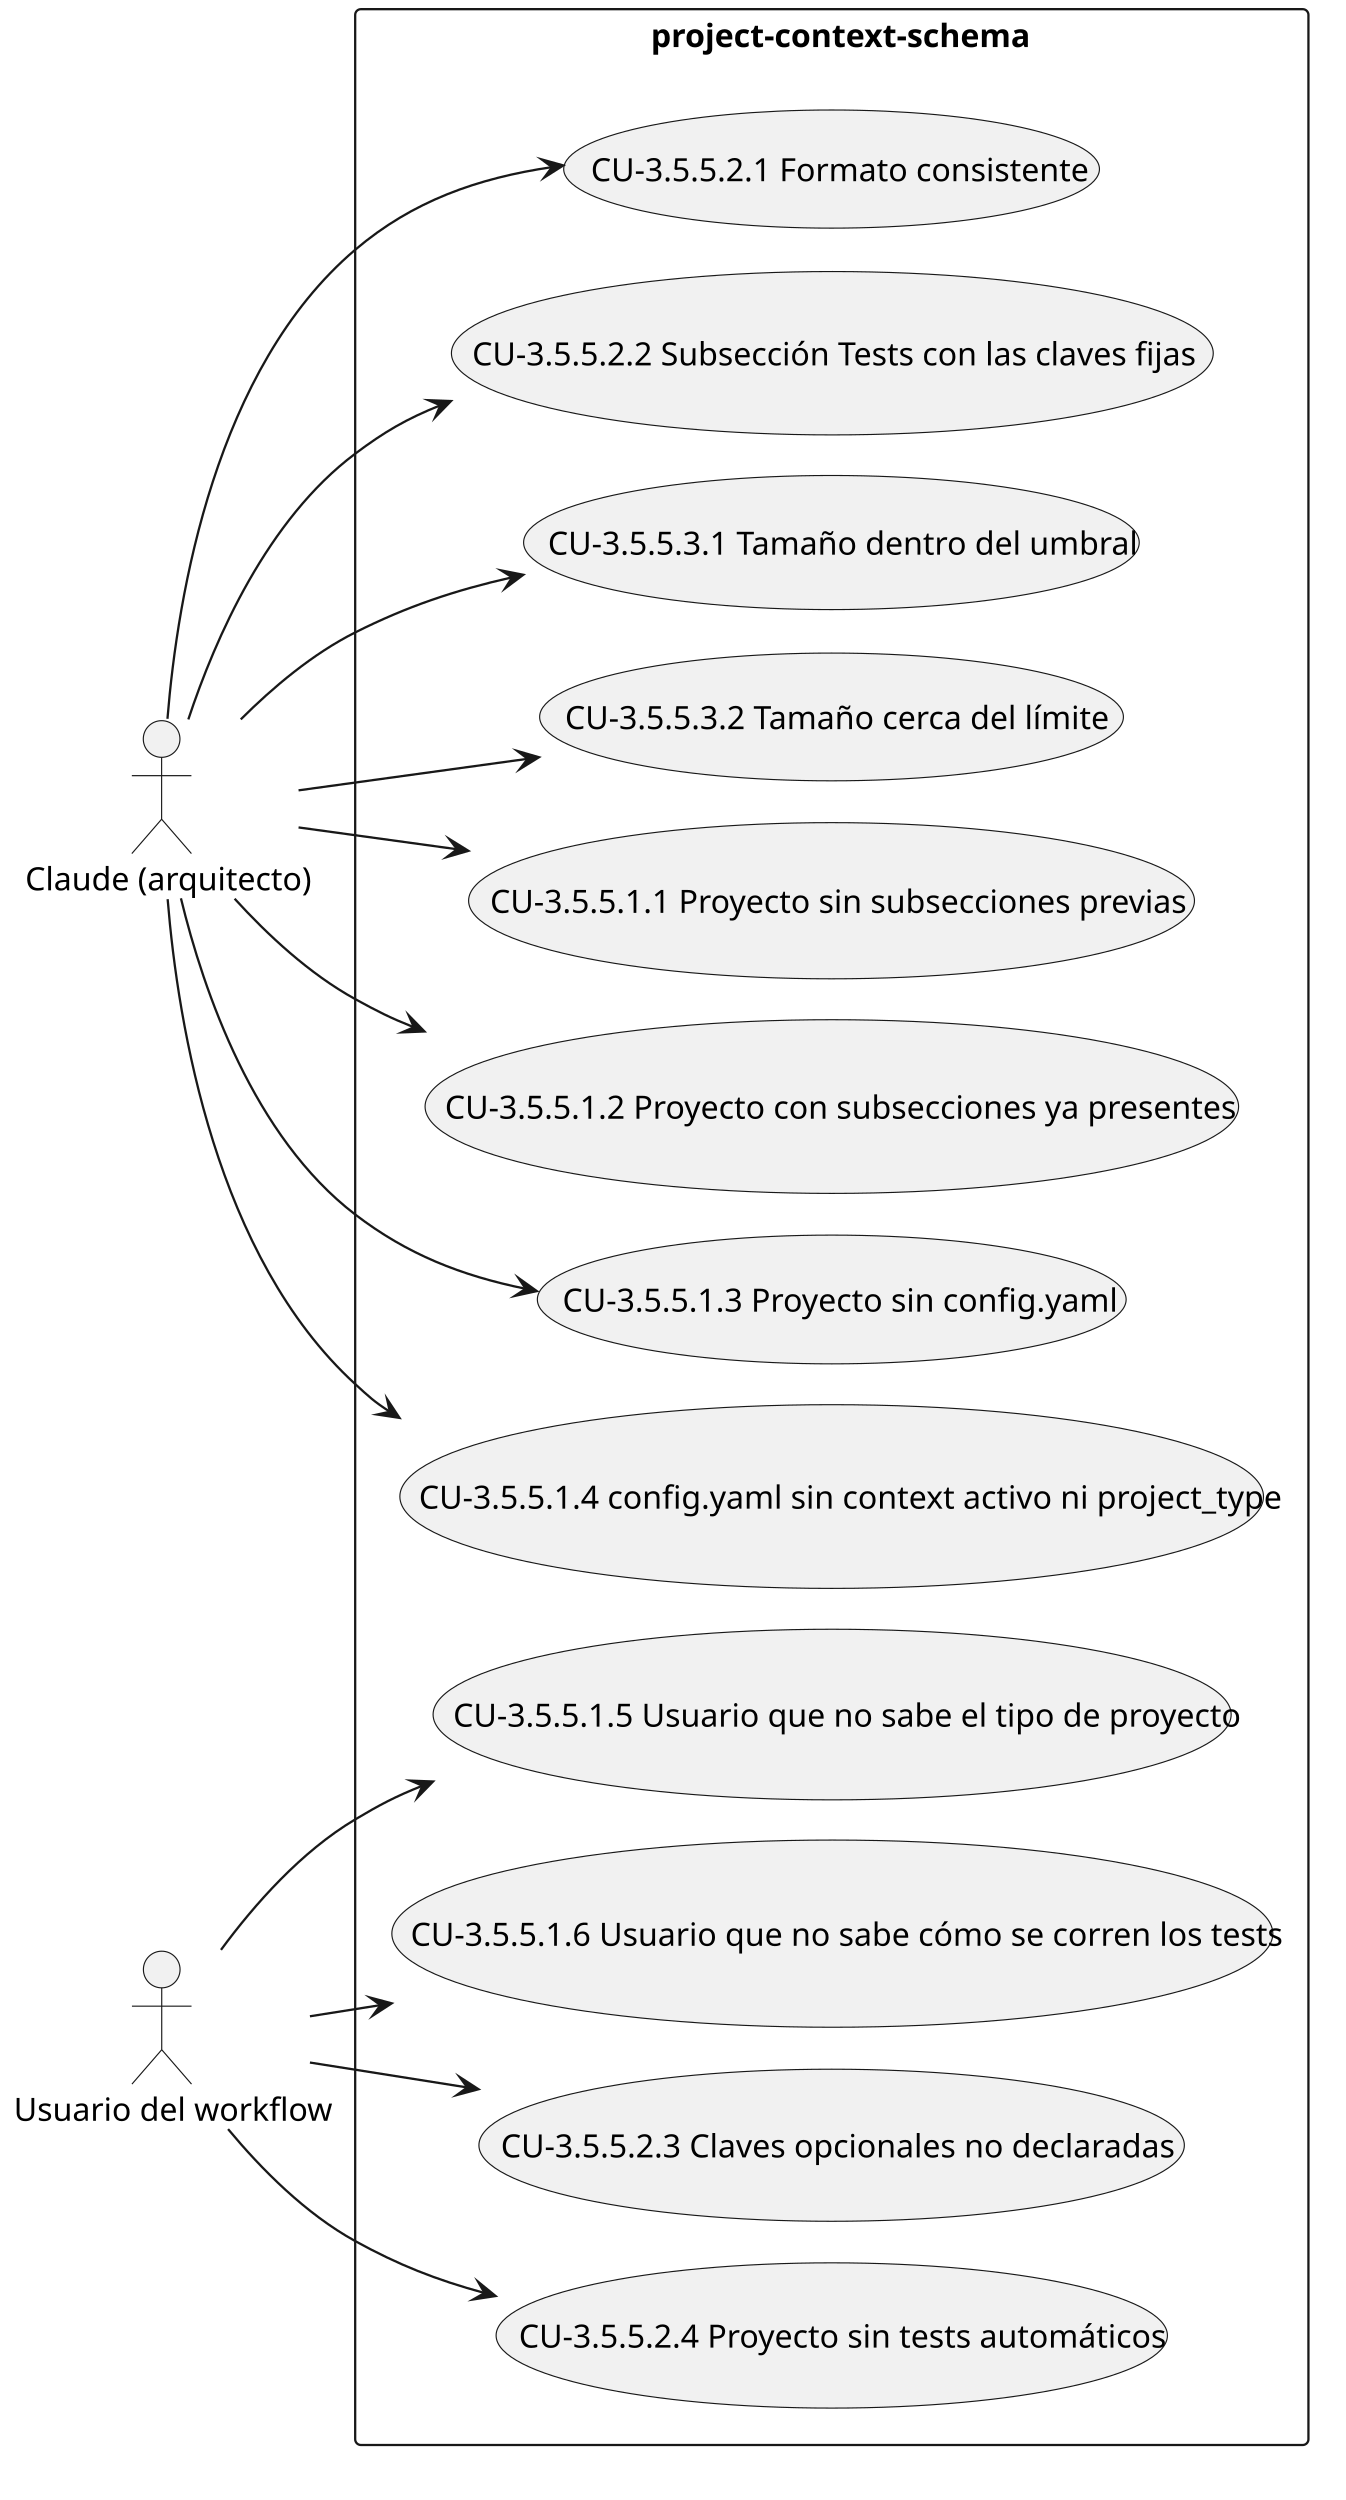
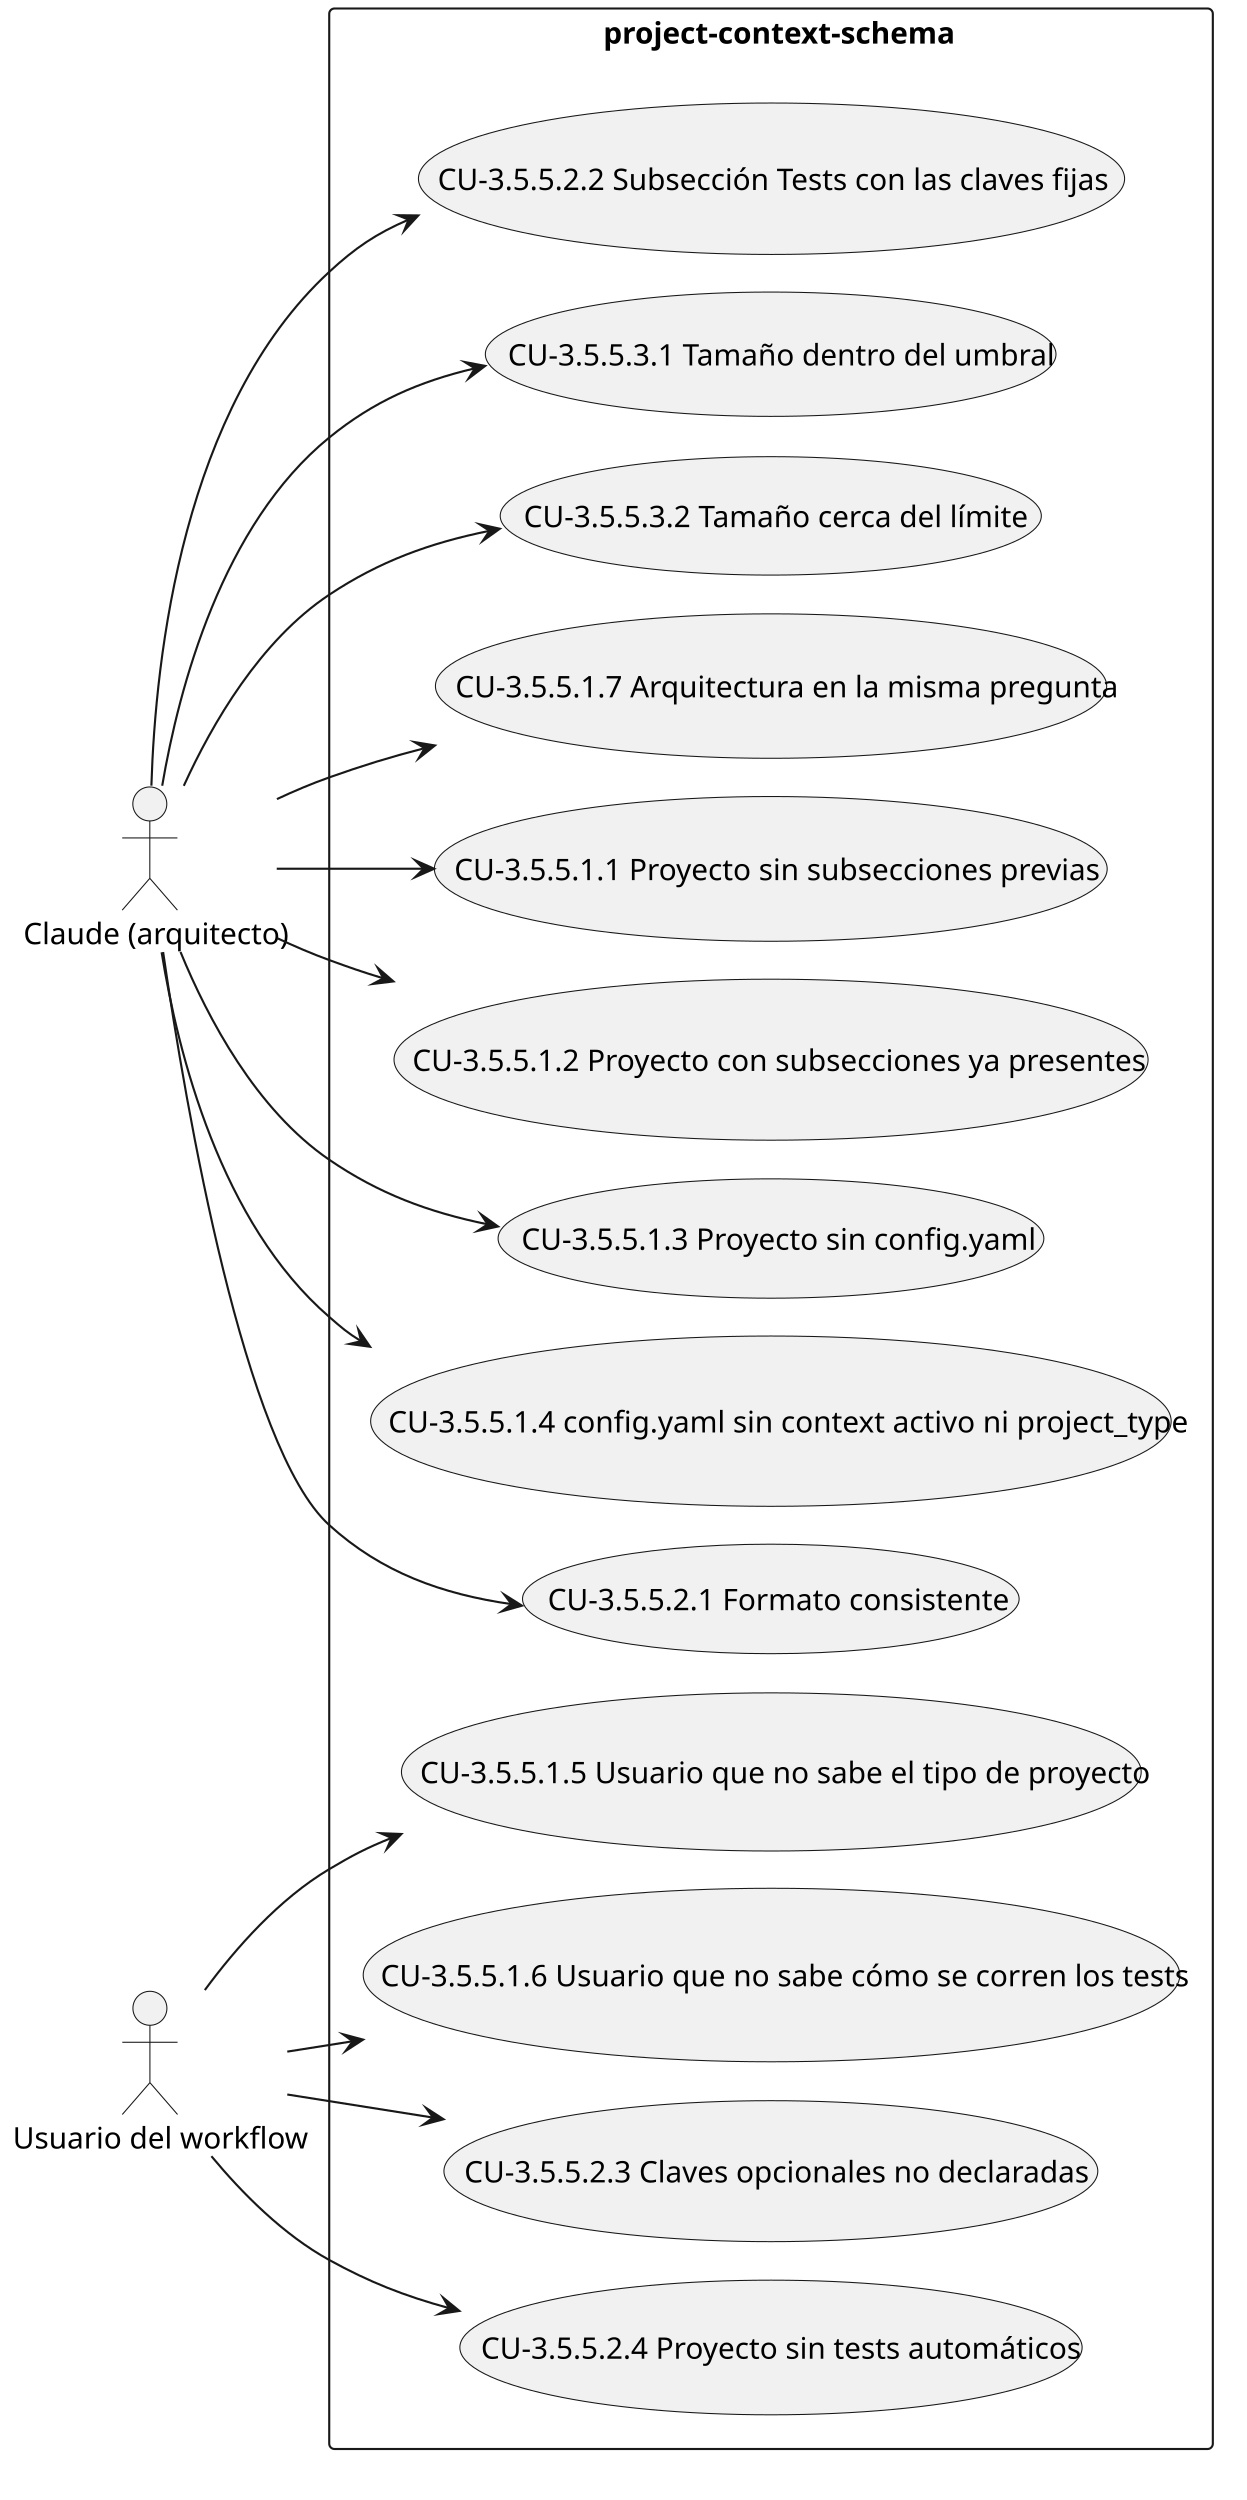
- <svg xmlns="http://www.w3.org/2000/svg" version="1.1" data-diagram-type="DESCRIPTION" style="width:587px;height:1091px;background:#FFFFFF;" width="587px" height="1091px" viewBox="0 0 587 1091" zoomAndPan="magnify" preserveAspectRatio="none" contentStyleType="text/css">
+ <svg xmlns="http://www.w3.org/2000/svg" version="1.1" data-diagram-type="DESCRIPTION" style="width:587px;height:1177px;background:#FFFFFF;" width="587px" height="1177px" viewBox="0 0 587 1177" zoomAndPan="magnify" preserveAspectRatio="none" contentStyleType="text/css">
  <defs />
  <g font-family="sans-serif" lengthAdjust="spacing">
    <g class="cluster" data-qualified-name="project-context-schema" id="ent0003" data-source-line="5">
-       <rect x="155" y="4" width="416" height="1063" fill="none" style="stroke:#181818;stroke-width:1;" rx="2.5" ry="2.5" />
+       <rect x="155" y="4" width="416" height="1149" fill="none" style="stroke:#181818;stroke-width:1;" rx="2.5" ry="2.5" />
      <text x="284.035" y="20.533" fill="#000" font-size="14" textLength="157.931" font-weight="700">project-context-schema</text>
    </g>
    <g class="entity" data-qualified-name="A1" id="ent0001" data-source-line="3">
-       <ellipse cx="70.531" cy="322.5" rx="8" ry="8" fill="#F1F1F1" style="stroke:#181818;stroke-width:0.5;" />
-       <path d="M70.531,330.5 L70.531,357.5 M57.531,338.5 L83.531,338.5 M70.531,357.5 L57.531,372.5 M70.531,357.5 L83.531,372.5" style="stroke:#181818;stroke-width:0.5;" fill="none" />
-       <text x="11" y="388.533" fill="#000" font-size="14" textLength="119.062">Claude (arquitecto)</text>
+       <ellipse cx="70.531" cy="378.5" rx="8" ry="8" fill="#F1F1F1" style="stroke:#181818;stroke-width:0.5;" />
+       <path d="M70.531,386.5 L70.531,413.5 M57.531,394.5 L83.531,394.5 M70.531,413.5 L57.531,428.5 M70.531,413.5 L83.531,428.5" style="stroke:#181818;stroke-width:0.5;" fill="none" />
+       <text x="11" y="444.533" fill="#000" font-size="14" textLength="119.062">Claude (arquitecto)</text>
    </g>
    <g class="entity" data-qualified-name="A2" id="ent0002" data-source-line="4">
-       <ellipse cx="70.579" cy="859.5" rx="8" ry="8" fill="#F1F1F1" style="stroke:#181818;stroke-width:0.5;" />
-       <path d="M70.579,867.5 L70.579,894.5 M57.579,875.5 L83.579,875.5 M70.579,894.5 L57.579,909.5 M70.579,894.5 L83.579,909.5" style="stroke:#181818;stroke-width:0.5;" fill="none" />
-       <text x="6" y="925.533" fill="#000" font-size="14" textLength="129.158">Usuario del workflow</text>
+       <ellipse cx="70.579" cy="945.5" rx="8" ry="8" fill="#F1F1F1" style="stroke:#181818;stroke-width:0.5;" />
+       <path d="M70.579,953.5 L70.579,980.5 M57.579,961.5 L83.579,961.5 M70.579,980.5 L57.579,995.5 M70.579,980.5 L83.579,995.5" style="stroke:#181818;stroke-width:0.5;" fill="none" />
+       <text x="6" y="1011.533" fill="#000" font-size="14" textLength="129.158">Usuario del workflow</text>
    </g>
    <g class="entity" data-qualified-name="project-context-schema.UC_3_5_5_1_1" id="ent0004" data-source-line="6">
-       <ellipse cx="362.883" cy="393.077" rx="158.383" ry="34.077" fill="#F1F1F1" style="stroke:#181818;stroke-width:0.5;" />
-       <text x="213.867" y="398.381" fill="#000" font-size="14" textLength="298.033">CU-3.5.5.1.1 Proyecto sin subsecciones previas</text>
+       <ellipse cx="362.883" cy="409.077" rx="158.383" ry="34.077" fill="#F1F1F1" style="stroke:#181818;stroke-width:0.5;" />
+       <text x="213.867" y="414.381" fill="#000" font-size="14" textLength="298.033">CU-3.5.5.1.1 Proyecto sin subsecciones previas</text>
    </g>
    <g class="entity" data-qualified-name="project-context-schema.UC_3_5_5_1_2" id="ent0005" data-source-line="7">
-       <ellipse cx="363.012" cy="482.902" rx="177.512" ry="37.902" fill="#F1F1F1" style="stroke:#181818;stroke-width:0.5;" />
-       <text x="194.144" y="488.207" fill="#000" font-size="14" textLength="337.736">CU-3.5.5.1.2 Proyecto con subsecciones ya presentes</text>
+       <ellipse cx="363.012" cy="498.902" rx="177.512" ry="37.902" fill="#F1F1F1" style="stroke:#181818;stroke-width:0.5;" />
+       <text x="194.144" y="504.207" fill="#000" font-size="14" textLength="337.736">CU-3.5.5.1.2 Proyecto con subsecciones ya presentes</text>
    </g>
    <g class="entity" data-qualified-name="project-context-schema.UC_3_5_5_1_3" id="ent0006" data-source-line="8">
-       <ellipse cx="362.973" cy="567.095" rx="128.473" ry="28.095" fill="#F1F1F1" style="stroke:#181818;stroke-width:0.5;" />
-       <text x="245.477" y="572.399" fill="#000" font-size="14" textLength="234.992">CU-3.5.5.1.3 Proyecto sin config.yaml</text>
+       <ellipse cx="362.973" cy="583.095" rx="128.473" ry="28.095" fill="#F1F1F1" style="stroke:#181818;stroke-width:0.5;" />
+       <text x="245.477" y="588.399" fill="#000" font-size="14" textLength="234.992">CU-3.5.5.1.3 Proyecto sin config.yaml</text>
    </g>
    <g class="entity" data-qualified-name="project-context-schema.UC_3_5_5_1_4" id="ent0007" data-source-line="9">
-       <ellipse cx="362.945" cy="653.089" rx="188.445" ry="40.089" fill="#F1F1F1" style="stroke:#181818;stroke-width:0.5;" />
-       <text x="182.801" y="658.394" fill="#000" font-size="14" textLength="360.288">CU-3.5.5.1.4 config.yaml sin context activo ni project_type</text>
+       <ellipse cx="362.945" cy="669.089" rx="188.445" ry="40.089" fill="#F1F1F1" style="stroke:#181818;stroke-width:0.5;" />
+       <text x="182.801" y="674.394" fill="#000" font-size="14" textLength="360.288">CU-3.5.5.1.4 config.yaml sin context activo ni project_type</text>
    </g>
    <g class="entity" data-qualified-name="project-context-schema.UC_3_5_5_1_5" id="ent0008" data-source-line="10">
-       <ellipse cx="363.138" cy="748.228" rx="174.138" ry="37.228" fill="#F1F1F1" style="stroke:#181818;stroke-width:0.5;" />
-       <text x="197.759" y="753.532" fill="#000" font-size="14" textLength="330.757">CU-3.5.5.1.5 Usuario que no sabe el tipo de proyecto</text>
+       <ellipse cx="363.138" cy="834.228" rx="174.138" ry="37.228" fill="#F1F1F1" style="stroke:#181818;stroke-width:0.5;" />
+       <text x="197.759" y="839.532" fill="#000" font-size="14" textLength="330.757">CU-3.5.5.1.5 Usuario que no sabe el tipo de proyecto</text>
    </g>
    <g class="entity" data-qualified-name="project-context-schema.UC_3_5_5_1_6" id="ent0009" data-source-line="11">
-       <ellipse cx="363.229" cy="843.846" rx="192.229" ry="40.846" fill="#F1F1F1" style="stroke:#181818;stroke-width:0.5;" />
-       <text x="179.192" y="849.151" fill="#000" font-size="14" textLength="368.074">CU-3.5.5.1.6 Usuario que no sabe cómo se corren los tests</text>
+       <ellipse cx="363.229" cy="929.846" rx="192.229" ry="40.846" fill="#F1F1F1" style="stroke:#181818;stroke-width:0.5;" />
+       <text x="179.192" y="935.151" fill="#000" font-size="14" textLength="368.074">CU-3.5.5.1.6 Usuario que no sabe cómo se corren los tests</text>
    </g>
    <g class="entity" data-qualified-name="project-context-schema.UC_3_5_5_2_1" id="ent0010" data-source-line="12">
-       <ellipse cx="362.9" cy="73.78" rx="116.9" ry="25.78" fill="#F1F1F1" style="stroke:#181818;stroke-width:0.5;" />
-       <text x="257.852" y="79.085" fill="#000" font-size="14" textLength="210.096">CU-3.5.5.2.1 Formato consistente</text>
+       <ellipse cx="362.9" cy="752.78" rx="116.9" ry="25.78" fill="#F1F1F1" style="stroke:#181818;stroke-width:0.5;" />
+       <text x="257.852" y="758.085" fill="#000" font-size="14" textLength="210.096">CU-3.5.5.2.1 Formato consistente</text>
    </g>
    <g class="entity" data-qualified-name="project-context-schema.UC_3_5_5_2_2" id="ent0011" data-source-line="13">
-       <ellipse cx="363.231" cy="154.146" rx="166.231" ry="35.646" fill="#F1F1F1" style="stroke:#181818;stroke-width:0.5;" />
-       <text x="206.049" y="159.451" fill="#000" font-size="14" textLength="314.364">CU-3.5.5.2.2 Subsección Tests con las claves fijas</text>
+       <ellipse cx="363.231" cy="84.146" rx="166.231" ry="35.646" fill="#F1F1F1" style="stroke:#181818;stroke-width:0.5;" />
+       <text x="206.049" y="89.451" fill="#000" font-size="14" textLength="314.364">CU-3.5.5.2.2 Subsección Tests con las claves fijas</text>
    </g>
    <g class="entity" data-qualified-name="project-context-schema.UC_3_5_5_2_3" id="ent0012" data-source-line="14">
-       <ellipse cx="362.925" cy="936.185" rx="153.925" ry="33.185" fill="#F1F1F1" style="stroke:#181818;stroke-width:0.5;" />
-       <text x="218.563" y="941.49" fill="#000" font-size="14" textLength="288.723">CU-3.5.5.2.3 Claves opcionales no declaradas</text>
+       <ellipse cx="362.925" cy="1022.185" rx="153.925" ry="33.185" fill="#F1F1F1" style="stroke:#181818;stroke-width:0.5;" />
+       <text x="218.563" y="1027.49" fill="#000" font-size="14" textLength="288.723">CU-3.5.5.2.3 Claves opcionales no declaradas</text>
    </g>
    <g class="entity" data-qualified-name="project-context-schema.UC_3_5_5_2_4" id="ent0013" data-source-line="15">
-       <ellipse cx="362.982" cy="1019.196" rx="146.482" ry="31.696" fill="#F1F1F1" style="stroke:#181818;stroke-width:0.5;" />
-       <text x="226.421" y="1024.501" fill="#000" font-size="14" textLength="273.123">CU-3.5.5.2.4 Proyecto sin tests automáticos</text>
+       <ellipse cx="362.982" cy="1105.196" rx="146.482" ry="31.696" fill="#F1F1F1" style="stroke:#181818;stroke-width:0.5;" />
+       <text x="226.421" y="1110.501" fill="#000" font-size="14" textLength="273.123">CU-3.5.5.2.4 Proyecto sin tests automáticos</text>
    </g>
    <g class="entity" data-qualified-name="project-context-schema.UC_3_5_5_3_1" id="ent0014" data-source-line="16">
-       <ellipse cx="362.829" cy="236.766" rx="134.329" ry="29.266" fill="#F1F1F1" style="stroke:#181818;stroke-width:0.5;" />
-       <text x="239.098" y="242.07" fill="#000" font-size="14" textLength="247.461">CU-3.5.5.3.1 Tamaño dentro del umbral</text>
+       <ellipse cx="362.829" cy="166.766" rx="134.329" ry="29.266" fill="#F1F1F1" style="stroke:#181818;stroke-width:0.5;" />
+       <text x="239.098" y="172.07" fill="#000" font-size="14" textLength="247.461">CU-3.5.5.3.1 Tamaño dentro del umbral</text>
    </g>
    <g class="entity" data-qualified-name="project-context-schema.UC_3_5_5_3_2" id="ent0015" data-source-line="17">
-       <ellipse cx="362.879" cy="312.876" rx="127.379" ry="27.876" fill="#F1F1F1" style="stroke:#181818;stroke-width:0.5;" />
-       <text x="246.552" y="318.18" fill="#000" font-size="14" textLength="232.654">CU-3.5.5.3.2 Tamaño cerca del límite</text>
+       <ellipse cx="362.879" cy="242.876" rx="127.379" ry="27.876" fill="#F1F1F1" style="stroke:#181818;stroke-width:0.5;" />
+       <text x="246.552" y="248.18" fill="#000" font-size="14" textLength="232.654">CU-3.5.5.3.2 Tamaño cerca del límite</text>
    </g>
-     <g class="link" data-entity-1="ent0001" data-entity-2="ent0004" id="lnk16" data-link-type="dependency">
-       <polygon points="204.413,371.301,196.042,366.111,199.459,370.619,194.951,374.036,204.413,371.301" fill="#181818" style="stroke:#181818;stroke-width:1;stroke-linejoin:miter;stroke-miterlimit:10;" />
-       <path d="M130.287,361.095 C152.089,364.097 173.023,366.979 199.459,370.619" style="stroke:#181818;stroke-width:1;" fill="none" />
+     <g class="entity" data-qualified-name="project-context-schema.UC_3_5_5_1_7" id="ent0016" data-source-line="18">
+       <ellipse cx="363.013" cy="323.003" rx="158.013" ry="34.003" fill="#F1F1F1" style="stroke:#181818;stroke-width:0.5;" />
+       <text x="214.383" y="328.307" fill="#000" font-size="14" textLength="297.261">CU-3.5.5.1.7 Arquitectura en la misma pregunta</text>
    </g>
-     <g class="link" data-entity-1="ent0001" data-entity-2="ent0005" id="lnk17" data-link-type="dependency">
-       <polygon points="185.247,450.137,178.362,443.095,180.601,448.29,175.406,450.529,185.247,450.137" fill="#181818" style="stroke:#181818;stroke-width:1;stroke-linejoin:miter;stroke-miterlimit:10;" />
-       <path d="M102.385,392.196 C116.781,408.01 135.12,425.066 155,436 C164.606,441.283 170.13,444.126 180.601,448.29" style="stroke:#181818;stroke-width:1;" fill="none" />
+     <g class="link" data-entity-1="ent0001" data-entity-2="ent0004" id="lnk17" data-link-type="dependency">
+       <polygon points="204.413,409,195.413,405,199.413,409,195.413,413,204.413,409" fill="#181818" style="stroke:#181818;stroke-width:1;stroke-linejoin:miter;stroke-miterlimit:10;" />
+       <path d="M130.287,409 C152.089,409 172.976,409 199.413,409" style="stroke:#181818;stroke-width:1;" fill="none" />
    </g>
-     <g class="link" data-entity-1="ent0001" data-entity-2="ent0006" id="lnk18" data-link-type="dependency">
-       <polygon points="234.272,563.43,226.259,557.704,229.374,562.426,224.652,565.541,234.272,563.43" fill="#181818" style="stroke:#181818;stroke-width:1;stroke-linejoin:miter;stroke-miterlimit:10;" />
-       <path d="M78.959,392.024 C88.932,433.012 110.757,496.125 155,530 C177.754,547.422 201.12,556.634 229.374,562.426" style="stroke:#181818;stroke-width:1;" fill="none" />
+     <g class="link" data-entity-1="ent0001" data-entity-2="ent0005" id="lnk18" data-link-type="dependency">
+       <polygon points="185.232,462.053,177.788,455.604,180.449,460.596,175.457,463.257,185.232,462.053" fill="#181818" style="stroke:#181818;stroke-width:1;stroke-linejoin:miter;stroke-miterlimit:10;" />
+       <path d="M130.428,441.653 C138.543,445.465 146.88,449.041 155,452 C164.782,455.564 170.142,457.457 180.449,460.596" style="stroke:#181818;stroke-width:1;" fill="none" />
    </g>
-     <g class="link" data-entity-1="ent0001" data-entity-2="ent0007" id="lnk19" data-link-type="dependency">
-       <polygon points="174.348,618.771,168.916,610.555,170.134,616.079,164.61,617.297,174.348,618.771" fill="#181818" style="stroke:#181818;stroke-width:1;stroke-linejoin:miter;stroke-miterlimit:10;" />
-       <path d="M73.158,392.402 C77.693,447.902 94.352,548.507 155,604 C160.994,609.485 163.273,611.697 170.134,616.079" style="stroke:#181818;stroke-width:1;" fill="none" />
+     <g class="link" data-entity-1="ent0001" data-entity-2="ent0006" id="lnk19" data-link-type="dependency">
+       <polygon points="234.482,577.426,226.473,571.694,229.585,576.418,224.861,579.53,234.482,577.426" fill="#181818" style="stroke:#181818;stroke-width:1;stroke-linejoin:miter;stroke-miterlimit:10;" />
+       <path d="M84.987,448.193 C97.93,479.71 120.635,522.482 155,546 C178.349,561.979 201.634,570.666 229.585,576.418" style="stroke:#181818;stroke-width:1;" fill="none" />
    </g>
-     <g class="link" data-entity-1="ent0002" data-entity-2="ent0008" id="lnk20" data-link-type="dependency">
-       <polygon points="188.987,777.445,179.146,777.062,184.343,779.296,182.108,784.493,188.987,777.445" fill="#181818" style="stroke:#181818;stroke-width:1;stroke-linejoin:miter;stroke-miterlimit:10;" />
-       <path d="M96.432,850.923 C111.136,830.968 131.462,808.007 155,794 C165.677,787.646 172.492,784.019 184.343,779.296" style="stroke:#181818;stroke-width:1;" fill="none" />
+     <g class="link" data-entity-1="ent0001" data-entity-2="ent0007" id="lnk20" data-link-type="dependency">
+       <polygon points="174.251,634.056,168.695,625.923,169.996,631.428,164.491,632.73,174.251,634.056" fill="#181818" style="stroke:#181818;stroke-width:1;stroke-linejoin:miter;stroke-miterlimit:10;" />
+       <path d="M76.085,448.342 C83.794,496.122 103.903,575.795 155,620 C161.005,625.195 163.207,627.236 169.996,631.428" style="stroke:#181818;stroke-width:1;" fill="none" />
    </g>
-     <g class="link" data-entity-1="ent0002" data-entity-2="ent0009" id="lnk21" data-link-type="dependency">
-       <polygon points="170.96,874.251,161.445,871.708,166.022,875.033,162.696,879.609,170.96,874.251" fill="#181818" style="stroke:#181818;stroke-width:1;stroke-linejoin:miter;stroke-miterlimit:10;" />
-       <path d="M135.251,879.905 C146.358,878.146 153.466,877.021 166.022,875.033" style="stroke:#181818;stroke-width:1;" fill="none" />
+     <g class="link" data-entity-1="ent0002" data-entity-2="ent0008" id="lnk21" data-link-type="dependency">
+       <polygon points="188.987,863.445,179.146,863.062,184.343,865.296,182.108,870.493,188.987,863.445" fill="#181818" style="stroke:#181818;stroke-width:1;stroke-linejoin:miter;stroke-miterlimit:10;" />
+       <path d="M96.432,936.923 C111.136,916.968 131.462,894.007 155,880 C165.677,873.646 172.492,870.019 184.343,865.296" style="stroke:#181818;stroke-width:1;" fill="none" />
    </g>
-     <g class="link" data-entity-1="ent0001" data-entity-2="ent0010" id="lnk22" data-link-type="dependency">
-       <polygon points="245.835,72.192,236.346,69.557,240.89,72.926,237.52,77.47,245.835,72.192" fill="#181818" style="stroke:#181818;stroke-width:1;stroke-linejoin:miter;stroke-miterlimit:10;" />
-       <path d="M73.079,313.681 C77.528,258.959 94.095,160.747 155,109 C180.137,87.642 208.425,77.746 240.89,72.926" style="stroke:#181818;stroke-width:1;" fill="none" />
+     <g class="link" data-entity-1="ent0002" data-entity-2="ent0009" id="lnk22" data-link-type="dependency">
+       <polygon points="170.96,960.251,161.445,957.708,166.022,961.033,162.696,965.609,170.96,960.251" fill="#181818" style="stroke:#181818;stroke-width:1;stroke-linejoin:miter;stroke-miterlimit:10;" />
+       <path d="M135.251,965.905 C146.358,964.146 153.466,963.021 166.022,961.033" style="stroke:#181818;stroke-width:1;" fill="none" />
    </g>
-     <g class="link" data-entity-1="ent0001" data-entity-2="ent0011" id="lnk23" data-link-type="dependency">
-       <polygon points="196.816,175.018,186.974,174.648,192.174,176.876,189.946,182.075,196.816,175.018" fill="#181818" style="stroke:#181818;stroke-width:1;stroke-linejoin:miter;stroke-miterlimit:10;" />
-       <path d="M82.187,313.956 C94.036,278.225 116.718,226.684 155,198 C167.643,188.527 177.237,182.852 192.174,176.876" style="stroke:#181818;stroke-width:1;" fill="none" />
+     <g class="link" data-entity-1="ent0001" data-entity-2="ent0010" id="lnk23" data-link-type="dependency">
+       <polygon points="245.745,755.948,237.409,750.704,240.796,755.234,236.266,758.622,245.745,755.948" fill="#181818" style="stroke:#181818;stroke-width:1;stroke-linejoin:miter;stroke-miterlimit:10;" />
+       <path d="M76.798,448.218 C87.717,522.997 115.092,681.766 155,718 C179.623,740.357 208.044,750.508 240.796,755.234" style="stroke:#181818;stroke-width:1;" fill="none" />
    </g>
-     <g class="link" data-entity-1="ent0002" data-entity-2="ent0012" id="lnk24" data-link-type="dependency">
-       <polygon points="208.83,911.746,200.567,906.388,203.892,910.964,199.316,914.289,208.83,911.746" fill="#181818" style="stroke:#181818;stroke-width:1;stroke-linejoin:miter;stroke-miterlimit:10;" />
-       <path d="M135.251,900.095 C157.214,903.573 177.914,906.85 203.892,910.964" style="stroke:#181818;stroke-width:1;" fill="none" />
+     <g class="link" data-entity-1="ent0001" data-entity-2="ent0011" id="lnk24" data-link-type="dependency">
+       <polygon points="196.947,101.428,187.099,101.317,192.355,103.407,190.265,108.664,196.947,101.428" fill="#181818" style="stroke:#181818;stroke-width:1;stroke-linejoin:miter;stroke-miterlimit:10;" />
+       <path d="M71.275,369.898 C73.169,308.904 86.208,191.535 155,128 C167.213,116.72 176.984,110.032 192.355,103.407" style="stroke:#181818;stroke-width:1;" fill="none" />
    </g>
-     <g class="link" data-entity-1="ent0002" data-entity-2="ent0013" id="lnk25" data-link-type="dependency">
-       <polygon points="216.278,1001.986,208.648,995.757,211.454,1000.669,206.542,1003.475,216.278,1001.986" fill="#181818" style="stroke:#181818;stroke-width:1;stroke-linejoin:miter;stroke-miterlimit:10;" />
-       <path d="M99.53,929.141 C114.122,946.706 133.418,966.109 155,978 C173.851,988.387 190.129,994.849 211.454,1000.669" style="stroke:#181818;stroke-width:1;" fill="none" />
+     <g class="link" data-entity-1="ent0002" data-entity-2="ent0012" id="lnk25" data-link-type="dependency">
+       <polygon points="208.83,997.746,200.567,992.388,203.892,996.964,199.316,1000.289,208.83,997.746" fill="#181818" style="stroke:#181818;stroke-width:1;stroke-linejoin:miter;stroke-miterlimit:10;" />
+       <path d="M135.251,986.095 C157.214,989.573 177.914,992.85 203.892,996.964" style="stroke:#181818;stroke-width:1;" fill="none" />
    </g>
-     <g class="link" data-entity-1="ent0001" data-entity-2="ent0014" id="lnk26" data-link-type="dependency">
-       <polygon points="228.373,250.832,218.711,248.925,223.498,251.94,220.483,256.726,228.373,250.832" fill="#181818" style="stroke:#181818;stroke-width:1;stroke-linejoin:miter;stroke-miterlimit:10;" />
-       <path d="M105.071,313.937 C119.127,299.919 136.498,285.295 155,276 C177.629,264.631 198.287,257.666 223.498,251.94" style="stroke:#181818;stroke-width:1;" fill="none" />
+     <g class="link" data-entity-1="ent0002" data-entity-2="ent0013" id="lnk26" data-link-type="dependency">
+       <polygon points="216.278,1087.986,208.648,1081.757,211.454,1086.669,206.542,1089.475,216.278,1087.986" fill="#181818" style="stroke:#181818;stroke-width:1;stroke-linejoin:miter;stroke-miterlimit:10;" />
+       <path d="M99.53,1015.141 C114.122,1032.706 133.418,1052.109 155,1064 C173.851,1074.387 190.129,1080.849 211.454,1086.669" style="stroke:#181818;stroke-width:1;" fill="none" />
    </g>
-     <g class="link" data-entity-1="ent0001" data-entity-2="ent0015" id="lnk27" data-link-type="dependency">
-       <polygon points="235.213,330.458,225.752,327.723,230.26,331.14,226.843,335.648,235.213,330.458" fill="#181818" style="stroke:#181818;stroke-width:1;stroke-linejoin:miter;stroke-miterlimit:10;" />
-       <path d="M130.287,344.905 C160.544,340.739 193.718,336.171 230.26,331.14" style="stroke:#181818;stroke-width:1;" fill="none" />
+     <g class="link" data-entity-1="ent0001" data-entity-2="ent0014" id="lnk27" data-link-type="dependency">
+       <polygon points="228.439,172.262,218.761,170.437,223.573,173.411,220.599,178.223,228.439,172.262" fill="#181818" style="stroke:#181818;stroke-width:1;stroke-linejoin:miter;stroke-miterlimit:10;" />
+       <path d="M76.361,369.923 C84.307,323.45 104.617,247.026 155,206 C175.914,188.97 197.091,179.665 223.573,173.411" style="stroke:#181818;stroke-width:1;" fill="none" />
+     </g>
+     <g class="link" data-entity-1="ent0001" data-entity-2="ent0015" id="lnk28" data-link-type="dependency">
+       <polygon points="235.336,248.927,225.72,246.8,230.436,249.923,227.313,254.639,235.336,248.927" fill="#181818" style="stroke:#181818;stroke-width:1;stroke-linejoin:miter;stroke-miterlimit:10;" />
+       <path d="M86.534,369.958 C99.964,340.486 122.561,301.56 155,280 C178.715,264.238 202.296,255.642 230.436,249.923" style="stroke:#181818;stroke-width:1;" fill="none" />
+     </g>
+     <g class="link" data-entity-1="ent0001" data-entity-2="ent0016" id="lnk29" data-link-type="dependency">
+       <polygon points="204.78,350.961,195.064,349.35,199.94,352.217,197.074,357.094,204.78,350.961" fill="#181818" style="stroke:#181818;stroke-width:1;stroke-linejoin:miter;stroke-miterlimit:10;" />
+       <path d="M130.377,376.206 C138.501,372.416 146.853,368.884 155,366 C170.917,360.366 182.957,356.625 199.94,352.217" style="stroke:#181818;stroke-width:1;" fill="none" />
    </g>
  </g>
</svg>
